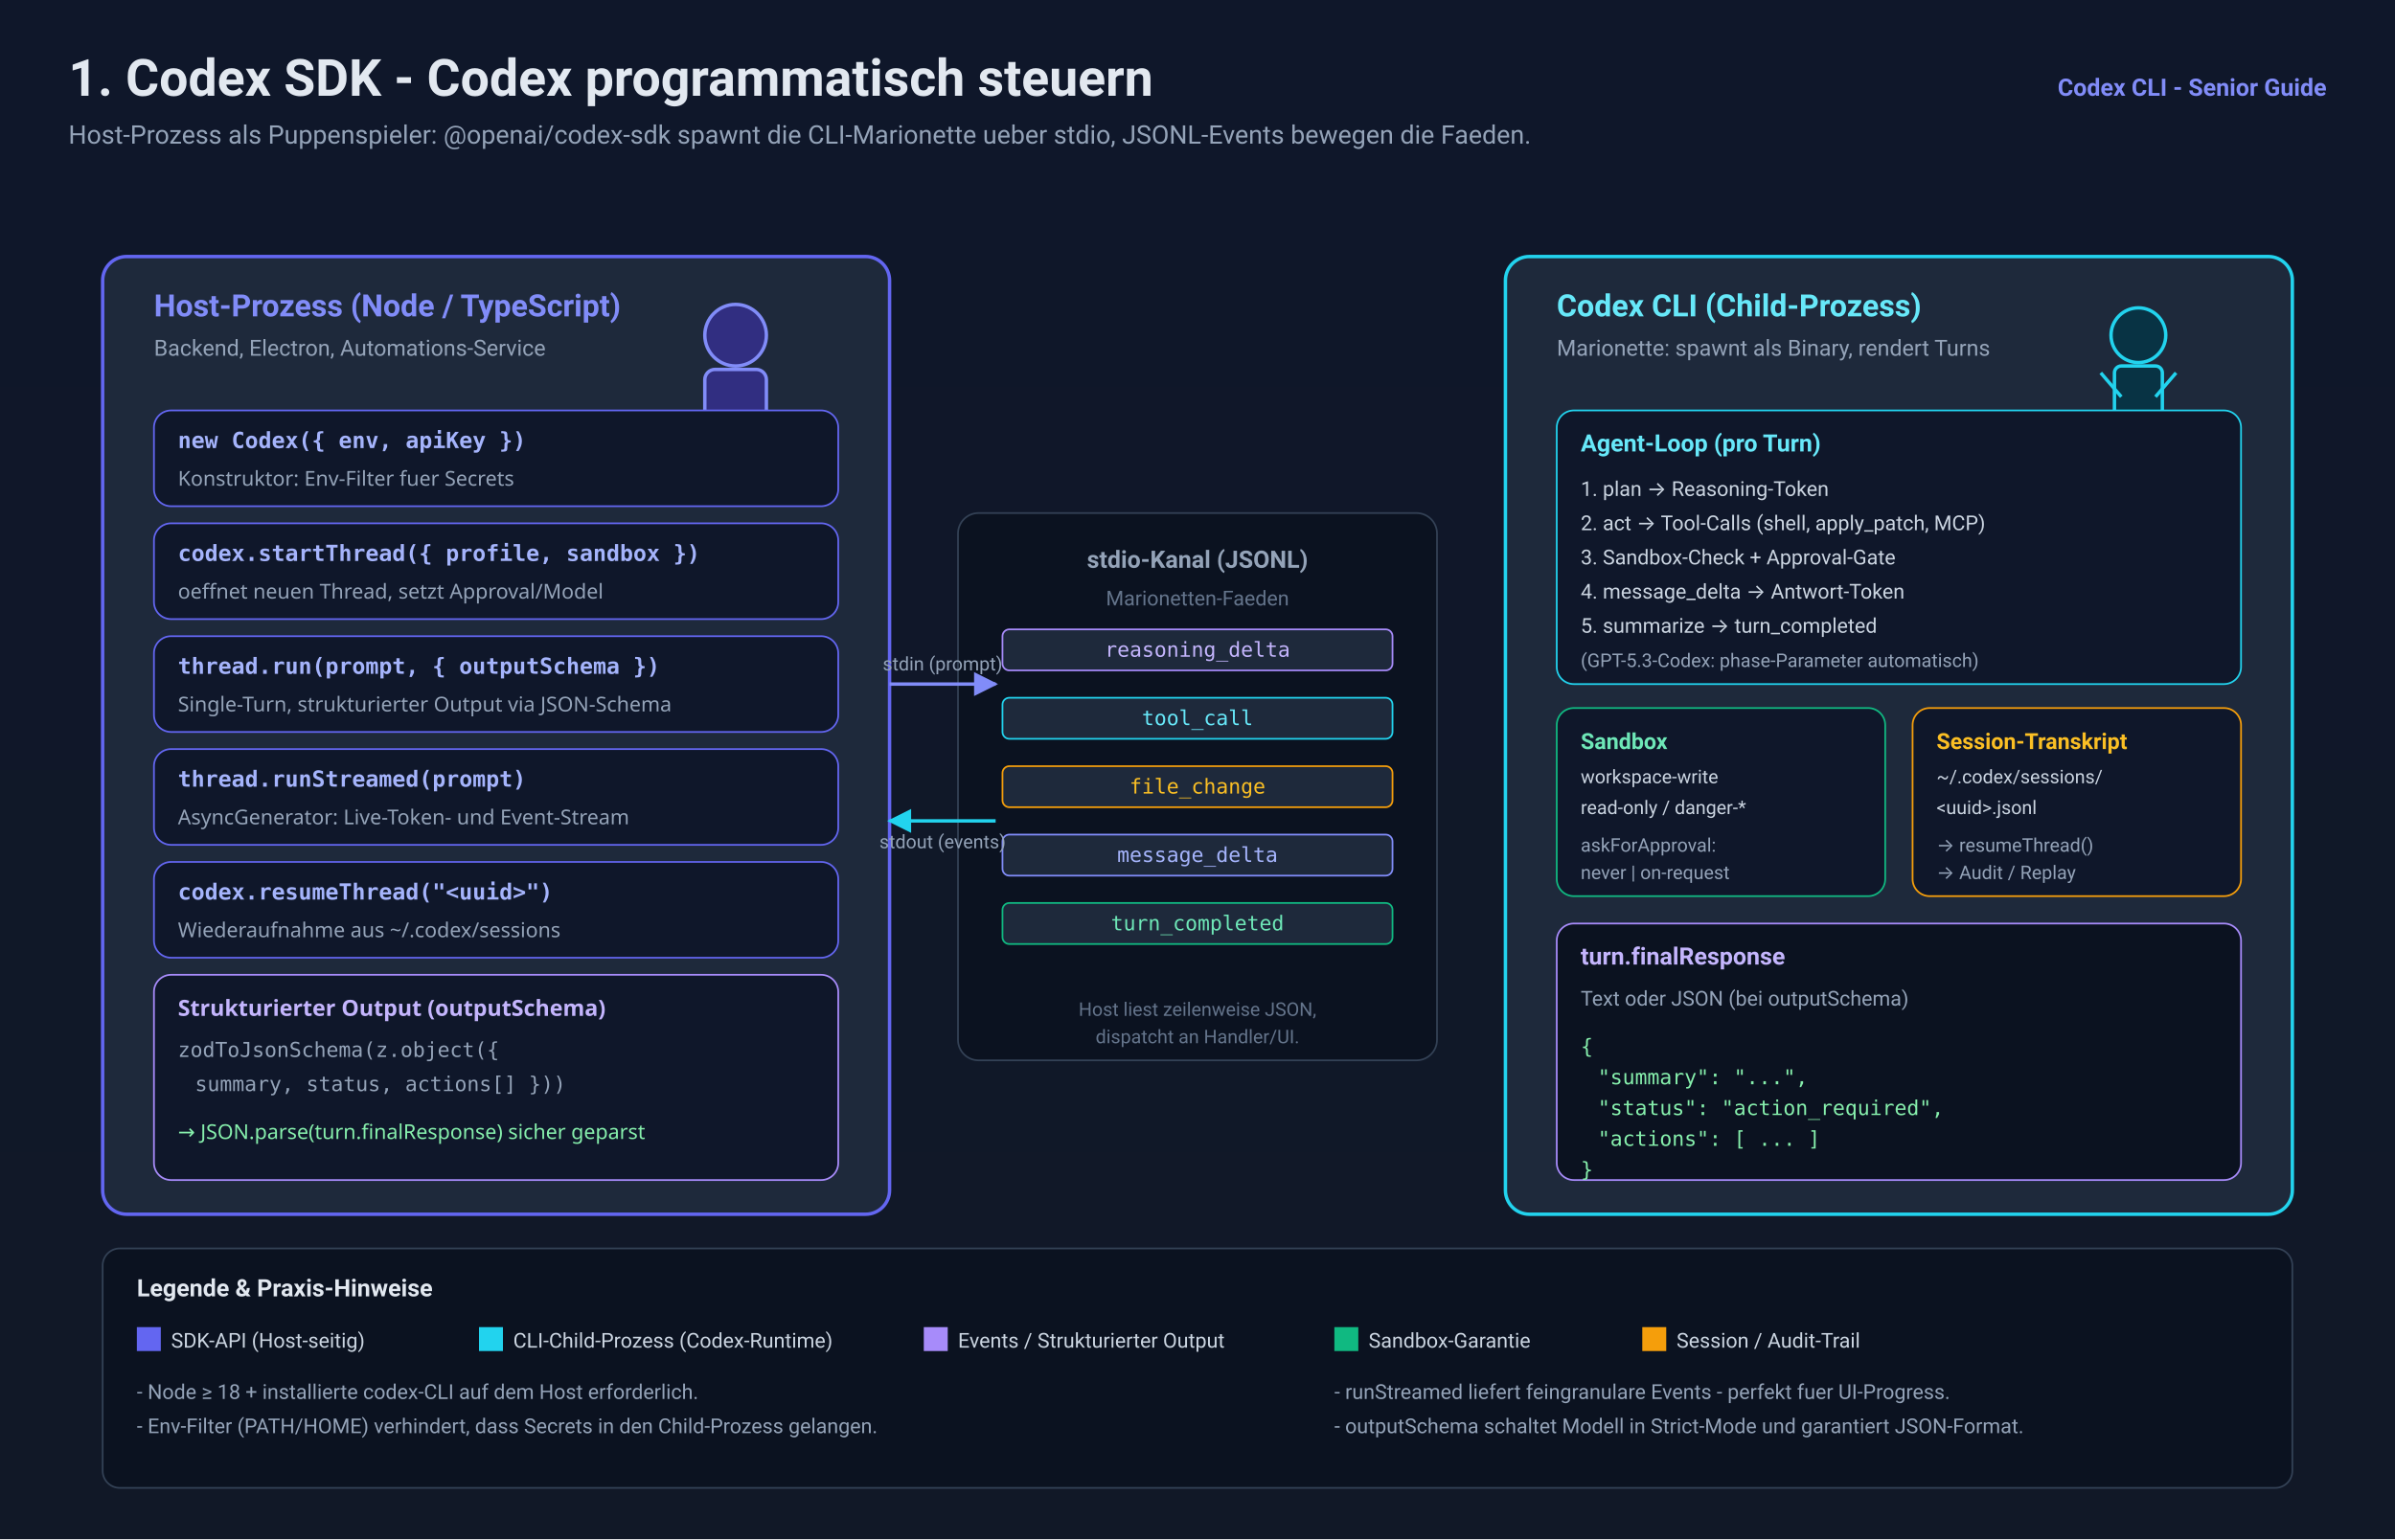
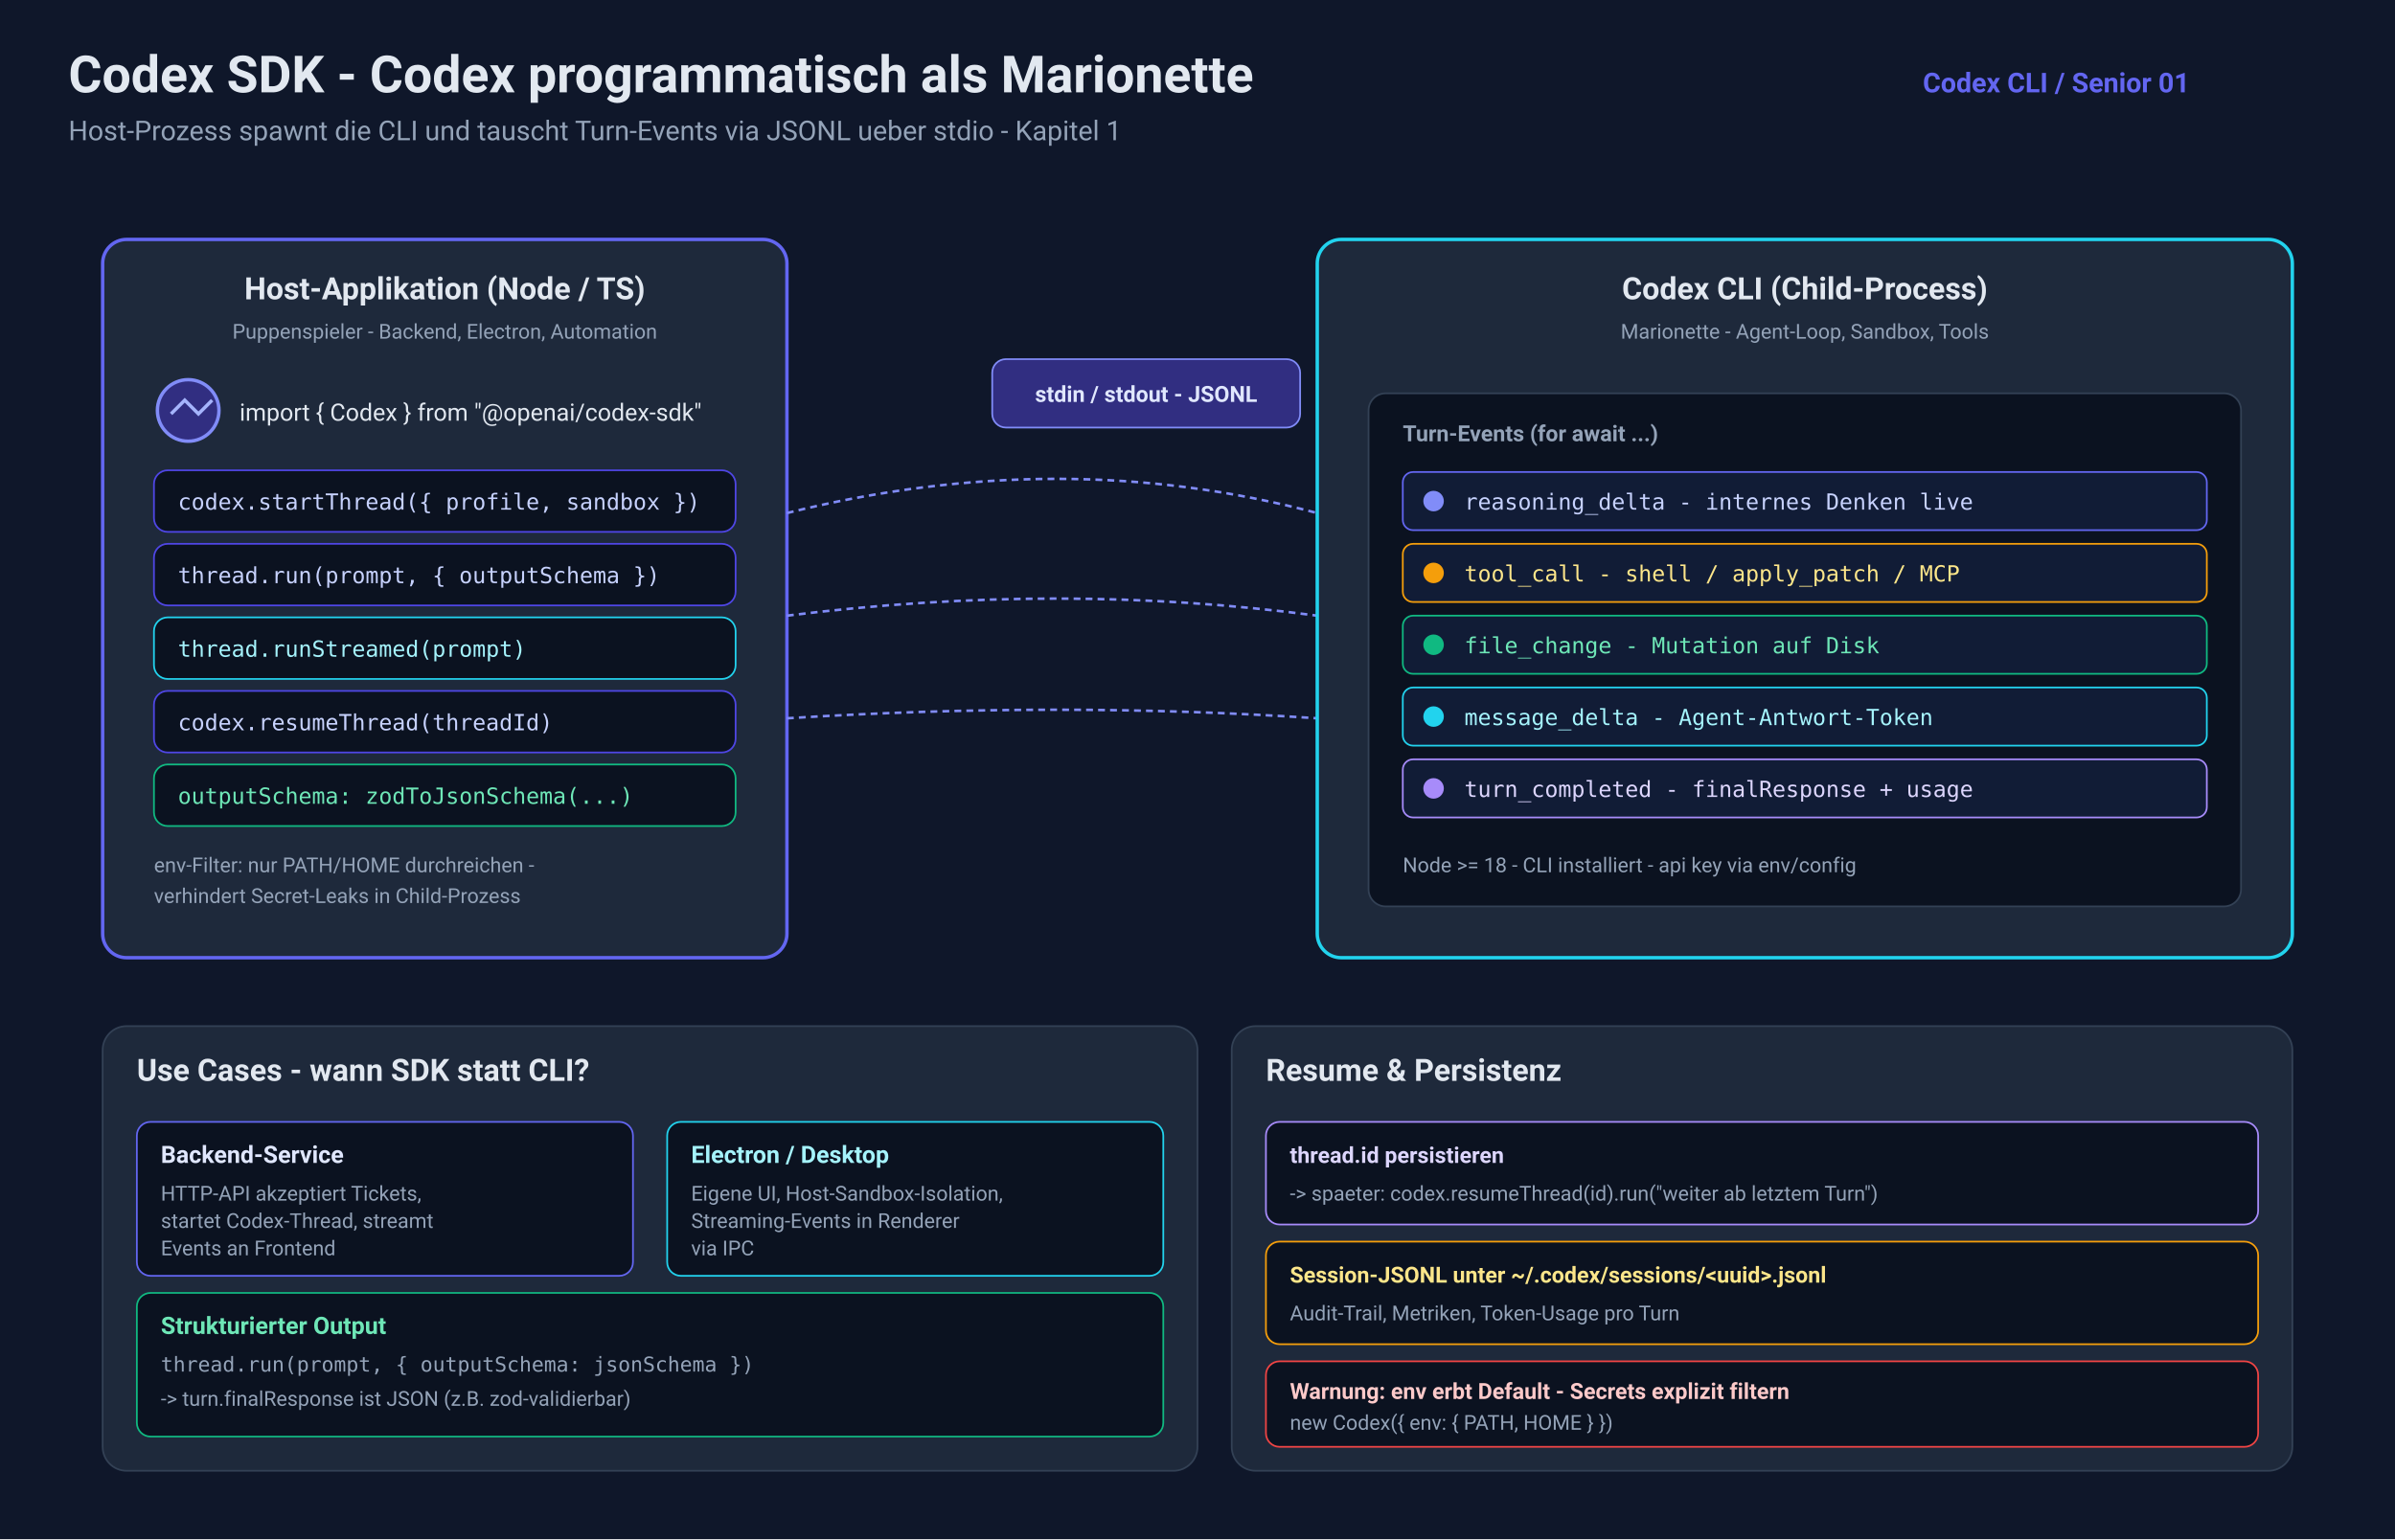
<svg xmlns="http://www.w3.org/2000/svg" viewBox="0 0 1400 900" font-family="system-ui, -apple-system, 'Segoe UI', Roboto, sans-serif">
  <defs>
-     <marker id="arrIndigo" viewBox="0 0 10 10" refX="9" refY="5" markerWidth="7" markerHeight="7" orient="auto-start-reverse">
+     <marker id="arrow" viewBox="0 0 10 10" refX="9" refY="5" markerWidth="7" markerHeight="7" orient="auto">
      <path d="M0,0 L10,5 L0,10 z" fill="#818cf8" />
    </marker>
-     <marker id="arrCyan" viewBox="0 0 10 10" refX="9" refY="5" markerWidth="7" markerHeight="7" orient="auto-start-reverse">
+     <marker id="arrowCyan" viewBox="0 0 10 10" refX="9" refY="5" markerWidth="7" markerHeight="7" orient="auto">
      <path d="M0,0 L10,5 L0,10 z" fill="#22d3ee" />
    </marker>
-     <marker id="arrAmber" viewBox="0 0 10 10" refX="9" refY="5" markerWidth="7" markerHeight="7" orient="auto-start-reverse">
-       <path d="M0,0 L10,5 L0,10 z" fill="#f59e0b" />
+     <marker id="arrowEmerald" viewBox="0 0 10 10" refX="9" refY="5" markerWidth="7" markerHeight="7" orient="auto">
+       <path d="M0,0 L10,5 L0,10 z" fill="#10b981" />
    </marker>
-     <linearGradient id="bg" x1="0" y1="0" x2="0" y2="1">
-       <stop offset="0%" stop-color="#0f172a" />
-       <stop offset="100%" stop-color="#111827" />
-     </linearGradient>
  </defs>
-   <rect width="1400" height="900" fill="url(#bg)" />
-   <text x="40" y="56" fill="#e2e8f0" font-size="30" font-weight="700">1. Codex SDK - Codex programmatisch steuern</text>
-   <text x="40" y="84" fill="#94a3b8" font-size="15">Host-Prozess als Puppenspieler: @openai/codex-sdk spawnt die CLI-Marionette ueber stdio, JSONL-Events bewegen die Faeden.</text>
-   <text x="1360" y="56" fill="#818cf8" font-size="14" text-anchor="end" font-weight="600">Codex CLI - Senior Guide</text>
+   <rect width="1400" height="900" fill="#0f172a" />
+   <text x="40" y="54" fill="#e2e8f0" font-size="30" font-weight="700">Codex SDK - Codex programmatisch als Marionette</text>
+   <text x="40" y="82" fill="#94a3b8" font-size="16">Host-Prozess spawnt die CLI und tauscht Turn-Events via JSONL ueber stdio - Kapitel 1</text>
+   <text x="1280" y="54" fill="#6366f1" font-size="16" font-weight="600" text-anchor="end">Codex CLI / Senior 01</text>
  <g>
-     <rect x="60" y="150" width="460" height="560" rx="14" fill="#1e293b" stroke="#6366f1" stroke-width="2" />
-     <text x="90" y="185" fill="#818cf8" font-size="18" font-weight="700">Host-Prozess (Node / TypeScript)</text>
-     <text x="90" y="208" fill="#94a3b8" font-size="13">Backend, Electron, Automations-Service</text>
-     <g transform="translate(390,168)">
-       <circle cx="40" cy="28" r="18" fill="#312e81" stroke="#818cf8" stroke-width="2" />
-       <rect x="22" y="48" width="36" height="42" rx="6" fill="#312e81" stroke="#818cf8" stroke-width="2" />
-       <line x1="26" y1="90" x2="20" y2="116" stroke="#818cf8" stroke-width="2" />
-       <line x1="54" y1="90" x2="60" y2="116" stroke="#818cf8" stroke-width="2" />
+     <rect x="60" y="140" width="400" height="420" rx="14" fill="#1e293b" stroke="#6366f1" stroke-width="2" />
+     <text x="260" y="175" fill="#e2e8f0" font-size="18" font-weight="700" text-anchor="middle">Host-Applikation (Node / TS)</text>
+     <text x="260" y="198" fill="#94a3b8" font-size="12" text-anchor="middle">Puppenspieler - Backend, Electron, Automation</text>
+     <g transform="translate(90,220)">
+       <circle cx="20" cy="20" r="18" fill="#312e81" stroke="#818cf8" stroke-width="2" />
+       <path d="M10 22 L18 14 L26 22 L34 14" stroke="#a5b4fc" stroke-width="2" fill="none" />
+       <text x="50" y="26" fill="#e2e8f0" font-size="14">import { Codex } from "@openai/codex-sdk"</text>
    </g>
-     <g font-family="'JetBrains Mono', ui-monospace, monospace" font-size="13">
-       <rect x="90" y="240" width="400" height="56" rx="10" fill="#0f172a" stroke="#6366f1" />
-       <text x="104" y="262" fill="#a5b4fc" font-weight="700">new Codex({ env, apiKey })</text>
-       <text x="104" y="284" fill="#94a3b8" font-size="12" font-family="system-ui">Konstruktor: Env-Filter fuer Secrets</text>
-       <rect x="90" y="306" width="400" height="56" rx="10" fill="#0f172a" stroke="#6366f1" />
-       <text x="104" y="328" fill="#a5b4fc" font-weight="700">codex.startThread({ profile, sandbox })</text>
-       <text x="104" y="350" fill="#94a3b8" font-size="12" font-family="system-ui">oeffnet neuen Thread, setzt Approval/Model</text>
-       <rect x="90" y="372" width="400" height="56" rx="10" fill="#0f172a" stroke="#6366f1" />
-       <text x="104" y="394" fill="#a5b4fc" font-weight="700">thread.run(prompt, { outputSchema })</text>
-       <text x="104" y="416" fill="#94a3b8" font-size="12" font-family="system-ui">Single-Turn, strukturierter Output via JSON-Schema</text>
-       <rect x="90" y="438" width="400" height="56" rx="10" fill="#0f172a" stroke="#6366f1" />
-       <text x="104" y="460" fill="#a5b4fc" font-weight="700">thread.runStreamed(prompt)</text>
-       <text x="104" y="482" fill="#94a3b8" font-size="12" font-family="system-ui">AsyncGenerator: Live-Token- und Event-Stream</text>
-       <rect x="90" y="504" width="400" height="56" rx="10" fill="#0f172a" stroke="#6366f1" />
-       <text x="104" y="526" fill="#a5b4fc" font-weight="700">codex.resumeThread("&lt;uuid&gt;")</text>
-       <text x="104" y="548" fill="#94a3b8" font-size="12" font-family="system-ui">Wiederaufnahme aus ~/.codex/sessions</text>
-       <rect x="90" y="570" width="400" height="120" rx="10" fill="#0f172a" stroke="#a78bfa" />
-       <text x="104" y="594" fill="#c4b5fd" font-weight="700" font-family="system-ui">Strukturierter Output (outputSchema)</text>
-       <text x="104" y="618" fill="#94a3b8" font-size="12">zodToJsonSchema(z.object({</text>
-       <text x="114" y="638" fill="#94a3b8" font-size="12">summary, status, actions[] }))</text>
-       <text x="104" y="666" fill="#86efac" font-size="12" font-family="system-ui">→ JSON.parse(turn.finalResponse) sicher geparst</text>
+     <g transform="translate(90,275)">
+       <rect x="0" y="0" width="340" height="36" rx="8" fill="#0b1220" stroke="#4f46e5" />
+       <text x="14" y="23" fill="#c7d2fe" font-size="13" font-family="'JetBrains Mono', ui-monospace, monospace">codex.startThread({ profile, sandbox })</text>
+     </g>
+     <g transform="translate(90,318)">
+       <rect x="0" y="0" width="340" height="36" rx="8" fill="#0b1220" stroke="#4f46e5" />
+       <text x="14" y="23" fill="#c7d2fe" font-size="13" font-family="'JetBrains Mono', ui-monospace, monospace">thread.run(prompt, { outputSchema })</text>
+     </g>
+     <g transform="translate(90,361)">
+       <rect x="0" y="0" width="340" height="36" rx="8" fill="#0b1220" stroke="#22d3ee" />
+       <text x="14" y="23" fill="#a5f3fc" font-size="13" font-family="'JetBrains Mono', ui-monospace, monospace">thread.runStreamed(prompt)</text>
+     </g>
+     <g transform="translate(90,404)">
+       <rect x="0" y="0" width="340" height="36" rx="8" fill="#0b1220" stroke="#4f46e5" />
+       <text x="14" y="23" fill="#c7d2fe" font-size="13" font-family="'JetBrains Mono', ui-monospace, monospace">codex.resumeThread(threadId)</text>
+     </g>
+     <g transform="translate(90,447)">
+       <rect x="0" y="0" width="340" height="36" rx="8" fill="#0b1220" stroke="#10b981" />
+       <text x="14" y="23" fill="#6ee7b7" font-size="13" font-family="'JetBrains Mono', ui-monospace, monospace">outputSchema: zodToJsonSchema(...)</text>
+     </g>
+     <text x="90" y="510" fill="#94a3b8" font-size="12">env-Filter: nur PATH/HOME durchreichen -</text>
+     <text x="90" y="528" fill="#94a3b8" font-size="12">verhindert Secret-Leaks in Child-Prozess</text>
+   </g>
+   <g stroke="#818cf8" stroke-width="1.5" stroke-dasharray="4 3" fill="none">
+     <path d="M460 300 Q 620 260 770 300" />
+     <path d="M460 360 Q 620 340 770 360" />
+     <path d="M460 420 Q 620 410 770 420" />
+   </g>
+   <g transform="translate(580,210)">
+     <rect x="0" y="0" width="180" height="40" rx="8" fill="#312e81" stroke="#818cf8" />
+     <text x="90" y="25" fill="#e0e7ff" font-size="13" text-anchor="middle" font-weight="600">stdin / stdout - JSONL</text>
+   </g>
+   <g>
+     <rect x="770" y="140" width="570" height="420" rx="14" fill="#1e293b" stroke="#22d3ee" stroke-width="2" />
+     <text x="1055" y="175" fill="#e2e8f0" font-size="18" font-weight="700" text-anchor="middle">Codex CLI (Child-Process)</text>
+     <text x="1055" y="198" fill="#94a3b8" font-size="12" text-anchor="middle">Marionette - Agent-Loop, Sandbox, Tools</text>
+     <rect x="800" y="230" width="510" height="300" rx="10" fill="#0b1220" stroke="#334155" />
+     <text x="820" y="258" fill="#94a3b8" font-size="13" font-weight="600">Turn-Events (for await ...)</text>
+     <g transform="translate(820,276)">
+       <rect x="0" y="0" width="470" height="34" rx="6" fill="#111c36" stroke="#6366f1" />
+       <circle cx="18" cy="17" r="6" fill="#818cf8" />
+       <text x="36" y="22" fill="#c7d2fe" font-size="13" font-family="'JetBrains Mono', ui-monospace, monospace">reasoning_delta - internes Denken live</text>
+     </g>
+     <g transform="translate(820,318)">
+       <rect x="0" y="0" width="470" height="34" rx="6" fill="#111c36" stroke="#f59e0b" />
+       <circle cx="18" cy="17" r="6" fill="#f59e0b" />
+       <text x="36" y="22" fill="#fde68a" font-size="13" font-family="'JetBrains Mono', ui-monospace, monospace">tool_call - shell / apply_patch / MCP</text>
+     </g>
+     <g transform="translate(820,360)">
+       <rect x="0" y="0" width="470" height="34" rx="6" fill="#111c36" stroke="#10b981" />
+       <circle cx="18" cy="17" r="6" fill="#10b981" />
+       <text x="36" y="22" fill="#6ee7b7" font-size="13" font-family="'JetBrains Mono', ui-monospace, monospace">file_change - Mutation auf Disk</text>
+     </g>
+     <g transform="translate(820,402)">
+       <rect x="0" y="0" width="470" height="34" rx="6" fill="#111c36" stroke="#22d3ee" />
+       <circle cx="18" cy="17" r="6" fill="#22d3ee" />
+       <text x="36" y="22" fill="#a5f3fc" font-size="13" font-family="'JetBrains Mono', ui-monospace, monospace">message_delta - Agent-Antwort-Token</text>
+     </g>
+     <g transform="translate(820,444)">
+       <rect x="0" y="0" width="470" height="34" rx="6" fill="#111c36" stroke="#a78bfa" />
+       <circle cx="18" cy="17" r="6" fill="#a78bfa" />
+       <text x="36" y="22" fill="#ddd6fe" font-size="13" font-family="'JetBrains Mono', ui-monospace, monospace">turn_completed - finalResponse + usage</text>
+     </g>
+     <text x="820" y="510" fill="#94a3b8" font-size="12">Node &gt;= 18 - CLI installiert - api key via env/config</text>
+   </g>
+   <g>
+     <rect x="60" y="600" width="640" height="260" rx="14" fill="#1e293b" stroke="#334155" />
+     <text x="80" y="632" fill="#e2e8f0" font-size="18" font-weight="700">Use Cases - wann SDK statt CLI?</text>
+     <g transform="translate(80,656)">
+       <rect x="0" y="0" width="290" height="90" rx="8" fill="#0b1220" stroke="#6366f1" />
+       <text x="14" y="24" fill="#e0e7ff" font-size="14" font-weight="600">Backend-Service</text>
+       <text x="14" y="46" fill="#94a3b8" font-size="12">HTTP-API akzeptiert Tickets,</text>
+       <text x="14" y="62" fill="#94a3b8" font-size="12">startet Codex-Thread, streamt</text>
+       <text x="14" y="78" fill="#94a3b8" font-size="12">Events an Frontend</text>
+     </g>
+     <g transform="translate(390,656)">
+       <rect x="0" y="0" width="290" height="90" rx="8" fill="#0b1220" stroke="#22d3ee" />
+       <text x="14" y="24" fill="#a5f3fc" font-size="14" font-weight="600">Electron / Desktop</text>
+       <text x="14" y="46" fill="#94a3b8" font-size="12">Eigene UI, Host-Sandbox-Isolation,</text>
+       <text x="14" y="62" fill="#94a3b8" font-size="12">Streaming-Events in Renderer</text>
+       <text x="14" y="78" fill="#94a3b8" font-size="12">via IPC</text>
+     </g>
+     <g transform="translate(80,756)">
+       <rect x="0" y="0" width="600" height="84" rx="8" fill="#0b1220" stroke="#10b981" />
+       <text x="14" y="24" fill="#6ee7b7" font-size="14" font-weight="600">Strukturierter Output</text>
+       <text x="14" y="46" fill="#94a3b8" font-size="12" font-family="'JetBrains Mono', ui-monospace, monospace">thread.run(prompt, { outputSchema: jsonSchema })</text>
+       <text x="14" y="66" fill="#94a3b8" font-size="12">-&gt; turn.finalResponse ist JSON (z.B. zod-validierbar)</text>
    </g>
  </g>
  <g>
-     <rect x="560" y="300" width="280" height="320" rx="12" fill="#0b1220" stroke="#334155" />
-     <text x="700" y="332" fill="#94a3b8" font-size="14" text-anchor="middle" font-weight="700">stdio-Kanal (JSONL)</text>
-     <text x="700" y="354" fill="#64748b" font-size="12" text-anchor="middle">Marionetten-Faeden</text>
-     <g stroke="#475569" stroke-dasharray="3,4">
-       <line x1="600" y1="380" x2="800" y2="380" />
-       <line x1="600" y1="420" x2="800" y2="420" />
-       <line x1="600" y1="460" x2="800" y2="460" />
-       <line x1="600" y1="500" x2="800" y2="500" />
-       <line x1="600" y1="540" x2="800" y2="540" />
+     <rect x="720" y="600" width="620" height="260" rx="14" fill="#1e293b" stroke="#334155" />
+     <text x="740" y="632" fill="#e2e8f0" font-size="18" font-weight="700">Resume &amp; Persistenz</text>
+     <g transform="translate(740,656)">
+       <rect x="0" y="0" width="580" height="60" rx="8" fill="#0b1220" stroke="#a78bfa" />
+       <text x="14" y="24" fill="#ddd6fe" font-size="13" font-weight="600">thread.id persistieren</text>
+       <text x="14" y="46" fill="#94a3b8" font-size="12">-&gt; spaeter: codex.resumeThread(id).run("weiter ab letztem Turn")</text>
    </g>
-     <g font-size="12" font-family="'JetBrains Mono', ui-monospace, monospace">
-       <rect x="586" y="368" width="228" height="24" rx="4" fill="#1e293b" stroke="#a78bfa" />
-       <text x="700" y="384" fill="#c4b5fd" text-anchor="middle">reasoning_delta</text>
-       <rect x="586" y="408" width="228" height="24" rx="4" fill="#1e293b" stroke="#22d3ee" />
-       <text x="700" y="424" fill="#67e8f9" text-anchor="middle">tool_call</text>
-       <rect x="586" y="448" width="228" height="24" rx="4" fill="#1e293b" stroke="#f59e0b" />
-       <text x="700" y="464" fill="#fbbf24" text-anchor="middle">file_change</text>
-       <rect x="586" y="488" width="228" height="24" rx="4" fill="#1e293b" stroke="#818cf8" />
-       <text x="700" y="504" fill="#a5b4fc" text-anchor="middle">message_delta</text>
-       <rect x="586" y="528" width="228" height="24" rx="4" fill="#1e293b" stroke="#10b981" />
-       <text x="700" y="544" fill="#6ee7b7" text-anchor="middle">turn_completed</text>
+     <g transform="translate(740,726)">
+       <rect x="0" y="0" width="580" height="60" rx="8" fill="#0b1220" stroke="#f59e0b" />
+       <text x="14" y="24" fill="#fde68a" font-size="13" font-weight="600">Session-JSONL unter ~/.codex/sessions/&lt;uuid&gt;.jsonl</text>
+       <text x="14" y="46" fill="#94a3b8" font-size="12">Audit-Trail, Metriken, Token-Usage pro Turn</text>
    </g>
-     <text x="700" y="594" fill="#64748b" font-size="11" text-anchor="middle">Host liest zeilenweise JSON,</text>
-     <text x="700" y="610" fill="#64748b" font-size="11" text-anchor="middle">dispatcht an Handler/UI.</text>
-   </g>
-   <line x1="520" y1="400" x2="582" y2="400" stroke="#818cf8" stroke-width="2" marker-end="url(#arrIndigo)" />
-   <text x="551" y="392" fill="#94a3b8" font-size="11" text-anchor="middle">stdin (prompt)</text>
-   <line x1="582" y1="480" x2="520" y2="480" stroke="#22d3ee" stroke-width="2" marker-end="url(#arrCyan)" />
-   <text x="551" y="496" fill="#94a3b8" font-size="11" text-anchor="middle">stdout (events)</text>
-   <g>
-     <rect x="880" y="150" width="460" height="560" rx="14" fill="#1e293b" stroke="#22d3ee" stroke-width="2" />
-     <text x="910" y="185" fill="#67e8f9" font-size="18" font-weight="700">Codex CLI (Child-Prozess)</text>
-     <text x="910" y="208" fill="#94a3b8" font-size="13">Marionette: spawnt als Binary, rendert Turns</text>
-     <g transform="translate(1210,168)">
-       <circle cx="40" cy="28" r="16" fill="#083344" stroke="#22d3ee" stroke-width="2" />
-       <rect x="26" y="46" width="28" height="36" rx="4" fill="#083344" stroke="#22d3ee" stroke-width="2" />
-       <line x1="18" y1="50" x2="30" y2="64" stroke="#22d3ee" stroke-width="2" />
-       <line x1="62" y1="50" x2="50" y2="64" stroke="#22d3ee" stroke-width="2" />
-       <line x1="30" y1="82" x2="24" y2="106" stroke="#22d3ee" stroke-width="2" />
-       <line x1="50" y1="82" x2="56" y2="106" stroke="#22d3ee" stroke-width="2" />
-     </g>
-     <rect x="910" y="240" width="400" height="160" rx="10" fill="#0f172a" stroke="#22d3ee" />
-     <text x="924" y="264" fill="#67e8f9" font-size="14" font-weight="700">Agent-Loop (pro Turn)</text>
-     <g font-size="12" fill="#cbd5e1">
-       <text x="924" y="290">1. plan → Reasoning-Token</text>
-       <text x="924" y="310">2. act → Tool-Calls (shell, apply_patch, MCP)</text>
-       <text x="924" y="330">3. Sandbox-Check + Approval-Gate</text>
-       <text x="924" y="350">4. message_delta → Antwort-Token</text>
-       <text x="924" y="370">5. summarize → turn_completed</text>
-       <text x="924" y="390" fill="#94a3b8" font-size="11">(GPT-5.3-Codex: phase-Parameter automatisch)</text>
-     </g>
-     <rect x="910" y="414" width="192" height="110" rx="10" fill="#0f172a" stroke="#10b981" />
-     <text x="924" y="438" fill="#6ee7b7" font-size="13" font-weight="700">Sandbox</text>
-     <text x="924" y="458" fill="#cbd5e1" font-size="11">workspace-write</text>
-     <text x="924" y="476" fill="#cbd5e1" font-size="11">read-only / danger-*</text>
-     <text x="924" y="498" fill="#94a3b8" font-size="11">askForApproval:</text>
-     <text x="924" y="514" fill="#94a3b8" font-size="11">never | on-request</text>
-     <rect x="1118" y="414" width="192" height="110" rx="10" fill="#0f172a" stroke="#f59e0b" />
-     <text x="1132" y="438" fill="#fbbf24" font-size="13" font-weight="700">Session-Transkript</text>
-     <text x="1132" y="458" fill="#cbd5e1" font-size="11">~/.codex/sessions/</text>
-     <text x="1132" y="476" fill="#cbd5e1" font-size="11">&lt;uuid&gt;.jsonl</text>
-     <text x="1132" y="498" fill="#94a3b8" font-size="11">→ resumeThread()</text>
-     <text x="1132" y="514" fill="#94a3b8" font-size="11">→ Audit / Replay</text>
-     <rect x="910" y="540" width="400" height="150" rx="10" fill="#0b1220" stroke="#a78bfa" />
-     <text x="924" y="564" fill="#c4b5fd" font-size="14" font-weight="700">turn.finalResponse</text>
-     <text x="924" y="588" fill="#94a3b8" font-size="12">Text oder JSON (bei outputSchema)</text>
-     <g font-family="'JetBrains Mono', ui-monospace, monospace" font-size="12" fill="#86efac">
-       <text x="924" y="616">{</text>
-       <text x="934" y="634">"summary": "...",</text>
-       <text x="934" y="652">"status": "action_required",</text>
-       <text x="934" y="670">"actions": [ ... ]</text>
-       <text x="924" y="688">}</text>
-     </g>
-   </g>
-   <g transform="translate(60,730)">
-     <rect x="0" y="0" width="1280" height="140" rx="10" fill="#0b1220" stroke="#334155" />
-     <text x="20" y="28" fill="#e2e8f0" font-size="14" font-weight="700">Legende &amp; Praxis-Hinweise</text>
-     <g font-size="12" fill="#cbd5e1">
-       <rect x="20" y="46" width="14" height="14" fill="#6366f1" />
-       <text x="40" y="58">SDK-API (Host-seitig)</text>
-       <rect x="220" y="46" width="14" height="14" fill="#22d3ee" />
-       <text x="240" y="58">CLI-Child-Prozess (Codex-Runtime)</text>
-       <rect x="480" y="46" width="14" height="14" fill="#a78bfa" />
-       <text x="500" y="58">Events / Strukturierter Output</text>
-       <rect x="720" y="46" width="14" height="14" fill="#10b981" />
-       <text x="740" y="58">Sandbox-Garantie</text>
-       <rect x="900" y="46" width="14" height="14" fill="#f59e0b" />
-       <text x="920" y="58">Session / Audit-Trail</text>
-     </g>
-     <g font-size="12" fill="#94a3b8">
-       <text x="20" y="88">- Node ≥ 18 + installierte codex-CLI auf dem Host erforderlich.</text>
-       <text x="20" y="108">- Env-Filter (PATH/HOME) verhindert, dass Secrets in den Child-Prozess gelangen.</text>
-       <text x="720" y="88">- runStreamed liefert feingranulare Events - perfekt fuer UI-Progress.</text>
-       <text x="720" y="108">- outputSchema schaltet Modell in Strict-Mode und garantiert JSON-Format.</text>
+     <g transform="translate(740,796)">
+       <rect x="0" y="0" width="580" height="50" rx="8" fill="#0b1220" stroke="#ef4444" />
+       <text x="14" y="22" fill="#fecaca" font-size="13" font-weight="600">Warnung: env erbt Default - Secrets explizit filtern</text>
+       <text x="14" y="40" fill="#94a3b8" font-size="12">new Codex({ env: { PATH, HOME } })</text>
    </g>
  </g>
</svg>
